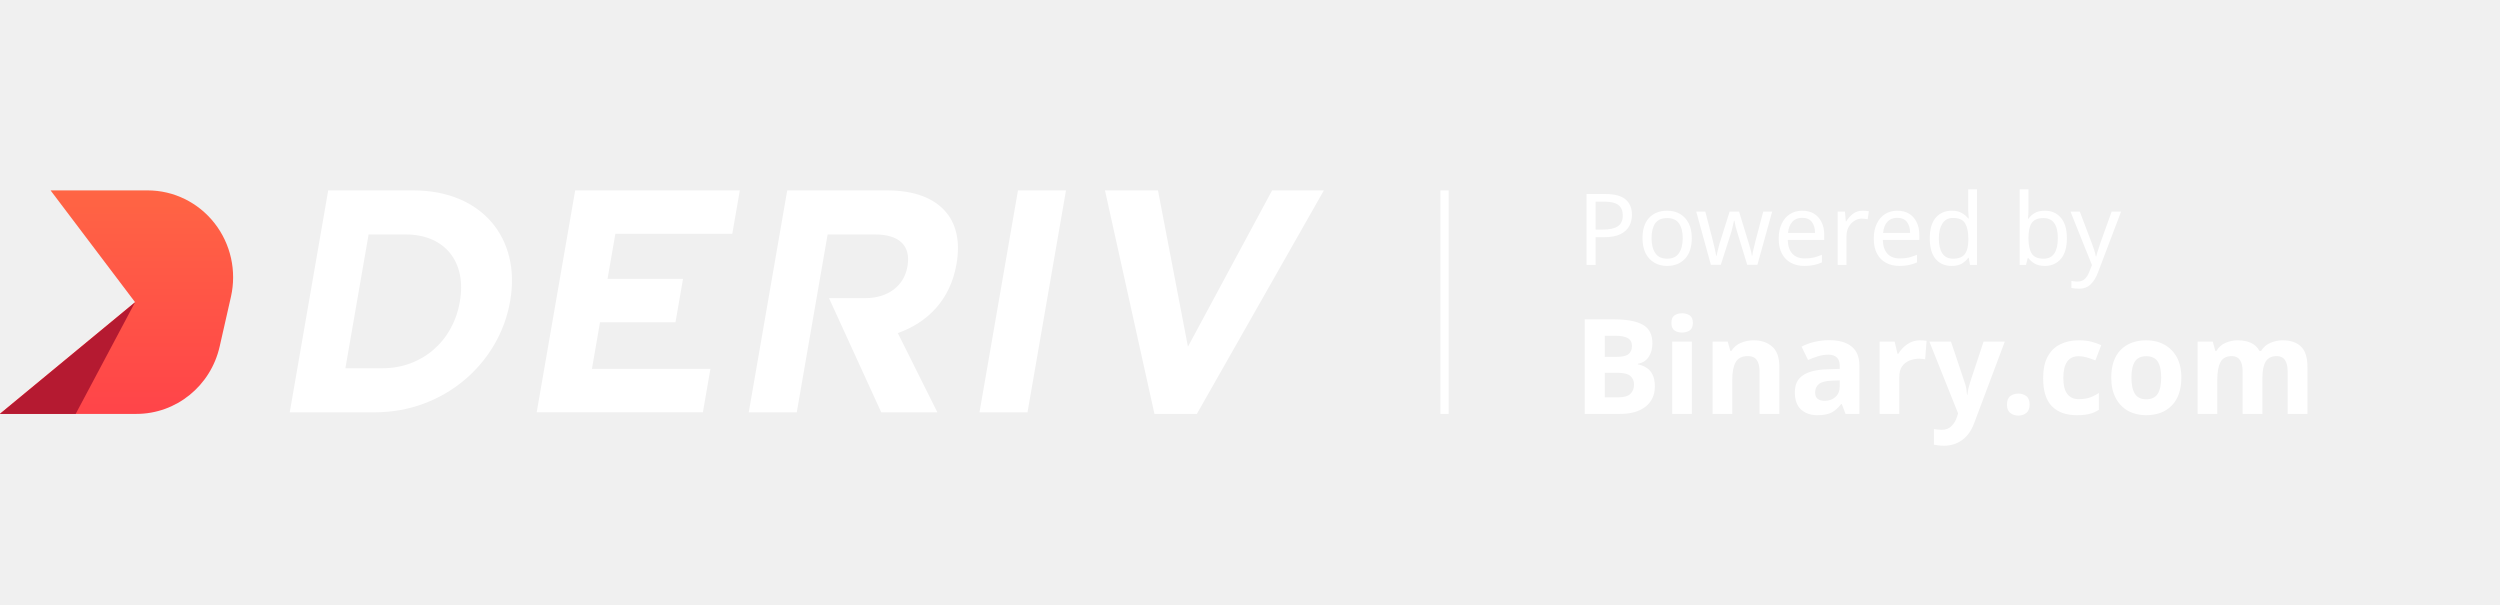
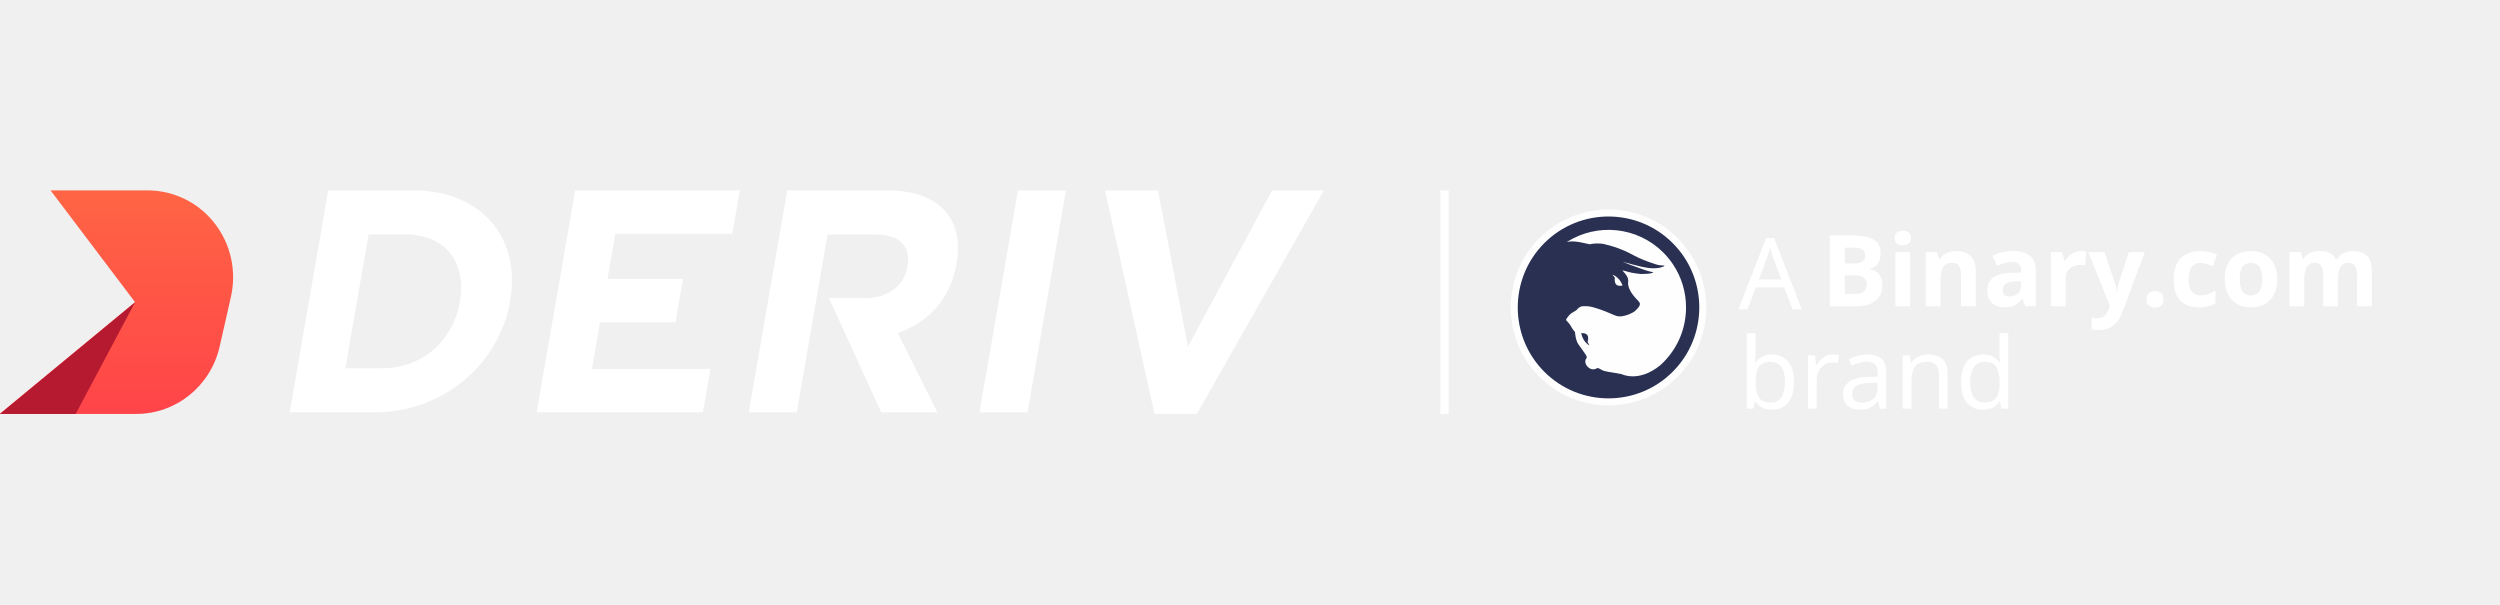
<svg xmlns="http://www.w3.org/2000/svg" width="302px" height="73px" viewBox="0 0 302 73" version="1.1" role="img" aria-labelledby="logo">
  <defs>
    <linearGradient x1="50%" y1="0%" x2="50%" y2="100%" id="linearGradient-1">
      <stop stop-color="#FF6544" offset="0%" />
      <stop stop-color="#FF4449" offset="100%" />
    </linearGradient>
  </defs>
  <g id="poweredby-1" stroke="none" stroke-width="1" fill="none" fill-rule="evenodd">
    <g>
      <g id="1--logo/2-white" transform="translate(0, 23)" fill-rule="nonzero">
        <g id="logo">
          <g id="logo/light">
            <path d="M6.13,0 L6.13,0.029 L16.314,13.5 L0,26.971 L0,27 L16.474,27 C21.281,27 25.453,23.627 26.534,18.864 L27.897,12.857 C28.604,9.74 27.876,6.465 25.917,3.962 C23.959,1.459 20.985,0 17.839,0 L6.13,0 Z" id="Path" fill="url(#linearGradient-1)" />
            <polygon id="Path" fill="#B51A31" points="16.308 13.527 9.144 27 0 27" />
            <path d="M139.883,0 L143.503,18.88 L153.67,0 L159.924,0 L144.581,27 L139.458,27 L133.481,0 L139.883,0 Z M49.931,0 C58.21,0 62.941,5.782 61.633,13.327 L61.62,13.403 C60.31,20.95 53.569,26.809 45.282,26.809 L35,26.809 L39.647,0 L49.931,0 Z M107.15,0 C110.503,0 112.935,0.959 114.354,2.72 C115.564,4.212 115.994,6.32 115.551,8.847 L115.551,8.847 L115.538,8.924 C114.796,13.25 112.028,15.97 108.456,17.235 L108.456,17.235 L113.234,26.809 L106.453,26.809 L100.144,13.016 L104.508,13.016 C107.334,13.016 109.22,11.475 109.611,9.225 L109.611,9.225 L109.625,9.149 C110.063,6.626 108.556,5.324 105.73,5.324 L105.73,5.324 L99.976,5.324 L96.249,26.809 L90.449,26.809 L95.096,0 L107.15,0 Z M128.772,0 L124.124,26.809 L118.322,26.809 L122.971,0 L128.772,0 Z M89.371,0 L88.459,5.247 L74.336,5.247 L73.391,10.685 L82.509,10.685 L81.599,15.932 L72.482,15.932 L71.506,21.557 L85.819,21.557 L84.91,26.804 L64.833,26.804 L69.481,0 L89.371,0 Z M49.008,5.324 L44.527,5.324 L41.723,21.485 L46.207,21.485 C50.951,21.485 54.718,18.23 55.541,13.48 L55.554,13.403 C56.378,8.656 53.755,5.324 49.008,5.324 Z" id="Combined-Shape" fill="#FFFFFF" />
          </g>
        </g>
      </g>
-       <g id="Group" transform="translate(189, 20)" fill="#FFFFFF">
-         <g id="Powered-by" transform="translate(1, 0)" font-family="IBMPlexSans, IBM Plex Sans" font-size="12" font-weight="normal">
-           <text>
-             <tspan x="0.5" y="12">Powered by</tspan>
-           </text>
-         </g>
-         <g id="Binary.com" transform="translate(0.5, 14)" font-family="IBMPlexSans-Bold, IBM Plex Sans" font-size="16" font-weight="bold">
-           <text>
-             <tspan x="0.5" y="16">Binary.com</tspan>
-           </text>
+       <g id="Group" transform="translate(174, 0)" fill="#FFFFFF">
+         <g fill="none" fill-rule="evenodd">
+           <path fill="#FEFEFE" d="M28.66 28.77c-4.606-4.616-12.099-4.616-16.706-.001-4.605 4.614-4.605 12.124 0 16.738 4.607 4.616 12.102 4.615 16.706 0 4.611-4.614 4.611-12.124 0-16.737" />
+           <path fill="#293052" d="M17.015 40.242s.136 1.015.99 1.485l-.228-.424s.434-1.142-.762-1.06" />
+           <path fill="#293052" d="M20.788 33.183c.918.327 1.213 1.307 1.213 1.307-1.167.266-.921-.927-.921-.927l-.292-.38zm6.14 10.59c-.119.116-.237.23-.358.34-2.635 2.152-4.664 1.082-4.687 1.082-1.376-.276-2.058-.28-2.444-.538-.097-.065-.409-.233-.48-.192-.28.167-.667.253-1.065-.064a1.503 1.503 0 0 1-.098-.09c-.438-.437-.29-.888-.144-1.045.1-.102-.077-.39-.077-.39s-.517-.769-.87-1.232c-.388-.507-.441-1.515-.446-1.528l-.005-.014c-.392-.467-.433-.611-.569-.839-.079-.135-.2-.26-.304-.369a1.924 1.924 0 0 1-.183-.202c-.01-.013-.013-.032-.009-.064.036-.218.504-.699.605-.766.124-.08.658-.405.658-.405s.3-.472.81-.472c.461.003.742-.026 1.537.234l.33.105c.553.177 1.041.387 1.43.555.328.142.592.257.794.31.685.18 1.893-.375 2.148-.61.418-.38.599-.636.601-.845.004-.118-.048-.22-.167-.345-.061-.057-.14-.163-.24-.264-.016-.015-.033-.034-.053-.048-1.16-1.234-.959-2.008-.958-2.02.05-.555-.268-.912-.609-1.28l-.056-.07a.423.423 0 0 1-.04-.045c.494.081.83.28 1.795.388.548.059.375.054.813.043.603-.02 1.08-.072 1.113-.21-.058-.05-.325.015-1.605-.475a18.549 18.549 0 0 0-1.064-.386c-.484-.164-1.01-.39-1.01-.39 2.09.548 2.773.764 3.728.777.37.007.59-.038.719-.065.136-.024.558-.12.605-.266.015-.026-.404.069-1.18-.187-2.438-.807-2.645-1.211-3.997-1.738-.471-.183-.625-.284-2.048-.652-.653-.168-1.64-.072-1.774.013-1.848-.436-2.268-.388-2.81-.271 3.616-2.323 8.5-1.905 11.665 1.265.428.43.808.893 1.141 1.384l.045.068a9.295 9.295 0 0 1 1.557 5.18c0 2.504-.975 4.858-2.743 6.632zm1.134-14.404c-4.277-4.286-11.232-4.286-15.51 0-4.275 4.283-4.275 11.255 0 15.54 4.278 4.286 11.235 4.284 15.51 0 4.282-4.285 4.282-11.257 0-15.54z" />
+           <g fill="#FFF" font-family="IBMPlexSans, IBM Plex Sans" font-size="12">
+             <text transform="translate(36 25)">
+               <tspan x="0" y="12.372">A </tspan>
+               <tspan x="9.96" y="12" font-family="IBMPlexSans-Bold, IBM Plex Sans" font-weight="bold">Binary.com</tspan>
+               <tspan x="0" y="24.372">brand</tspan>
+             </text>
+           </g>
        </g>
      </g>
      <rect id="Rectangle" fill="#D8D8D8" fill-rule="nonzero" opacity="0" x="0" y="30" width="20" height="20" />
      <rect id="Rectangle-Copy-3" fill="#D8D8D8" fill-rule="nonzero" opacity="0" x="282" y="30" width="20" height="20" />
      <rect id="Rectangle-Copy" fill="#D8D8D8" fill-rule="nonzero" opacity="0" x="24" y="0" width="20" height="20" />
      <rect id="Rectangle-Copy-2" fill="#D8D8D8" fill-rule="nonzero" opacity="0" x="24" y="53" width="20" height="20" />
    </g>
    <line x1="174.5" y1="23" x2="174.5" y2="50" id="Path-2" stroke="#FFFFFF" />
  </g>
</svg>
